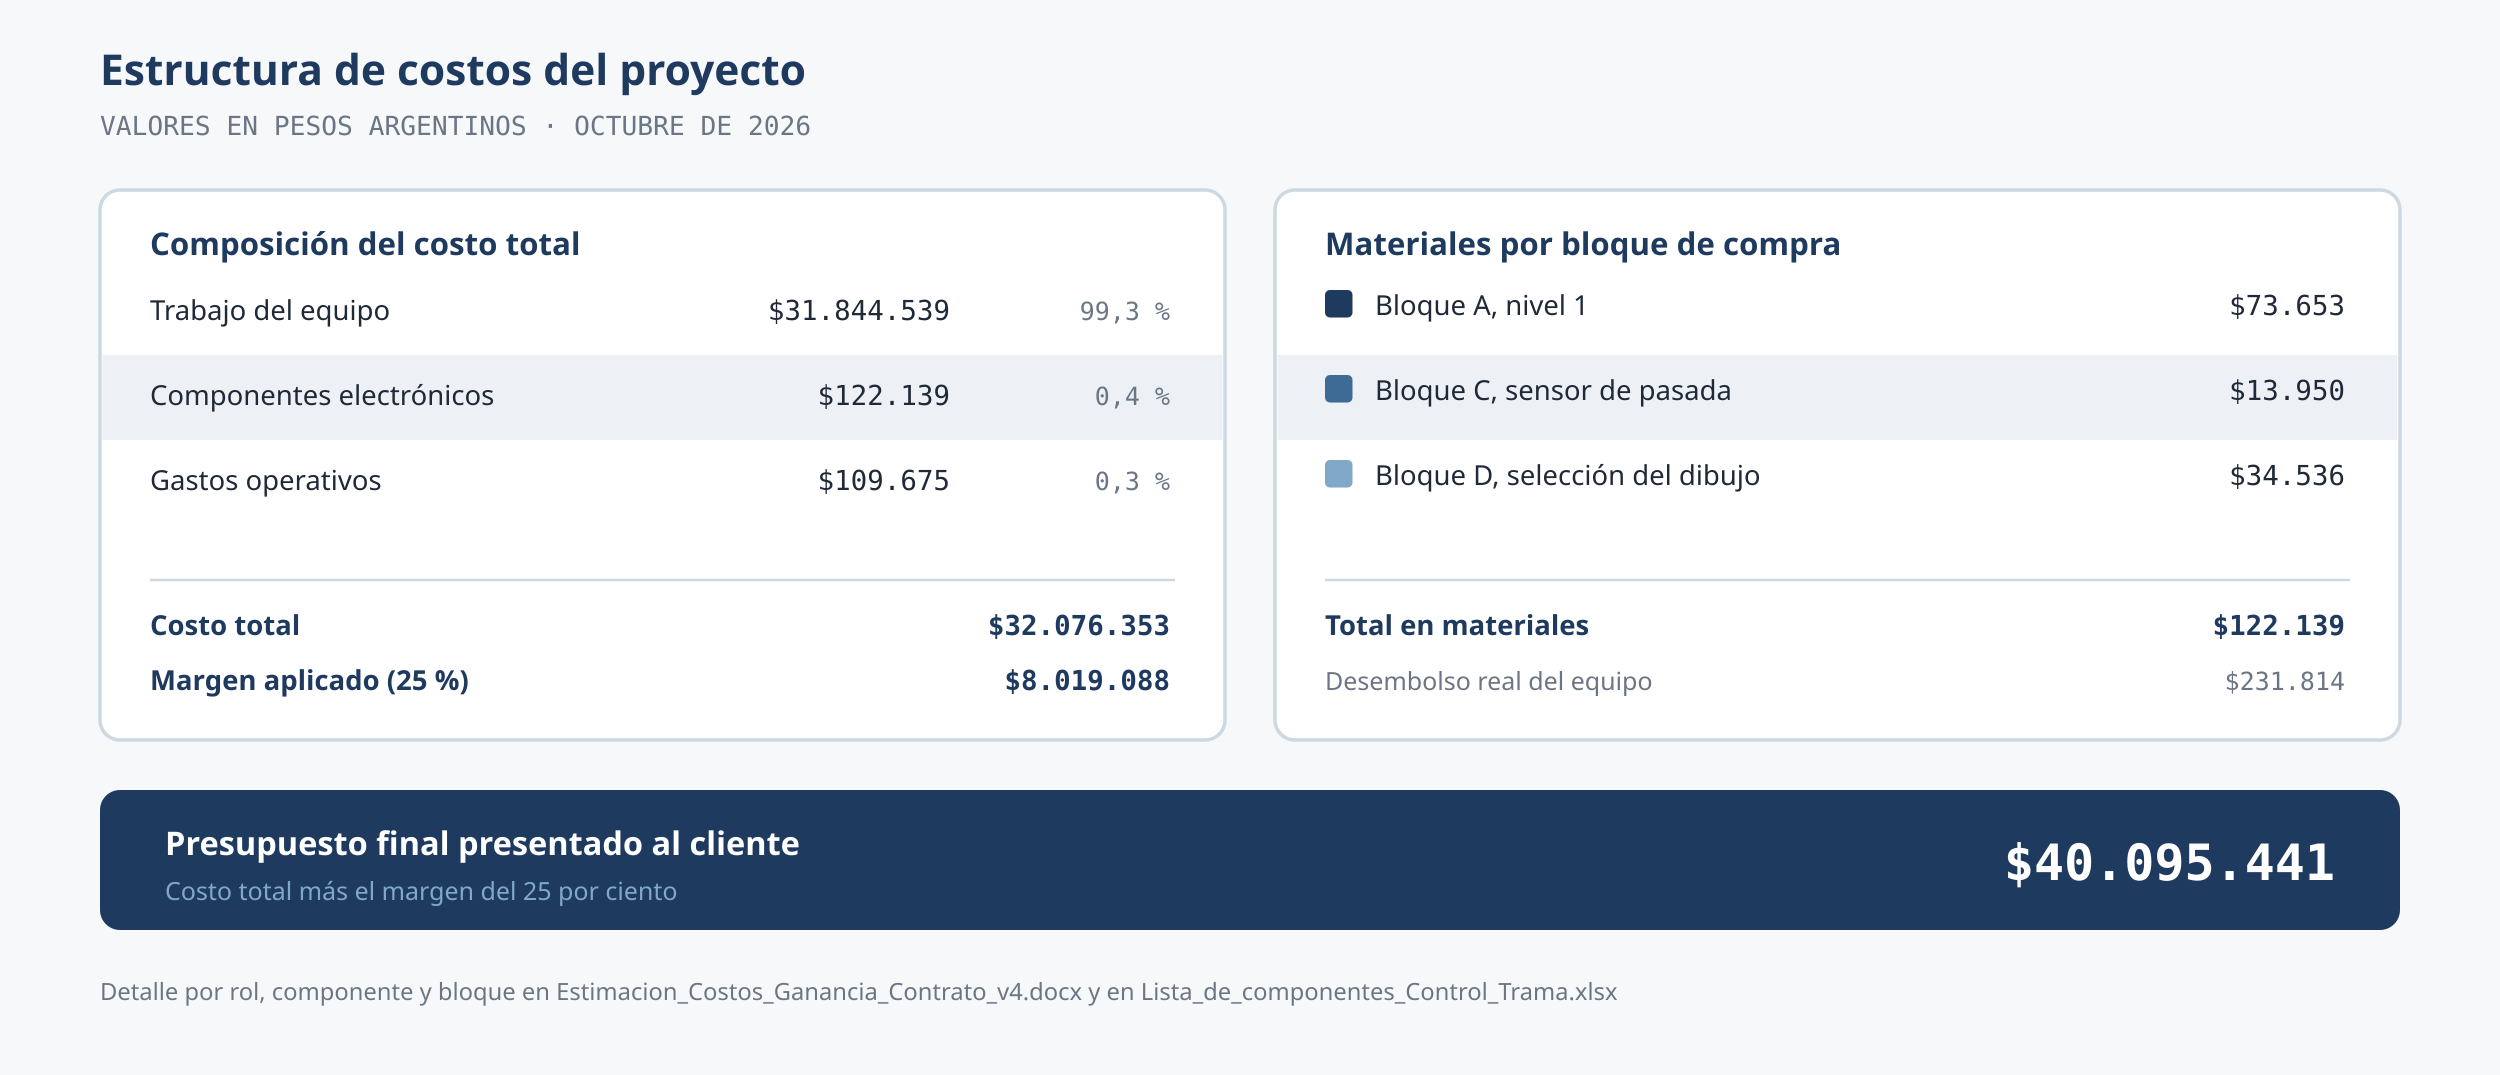
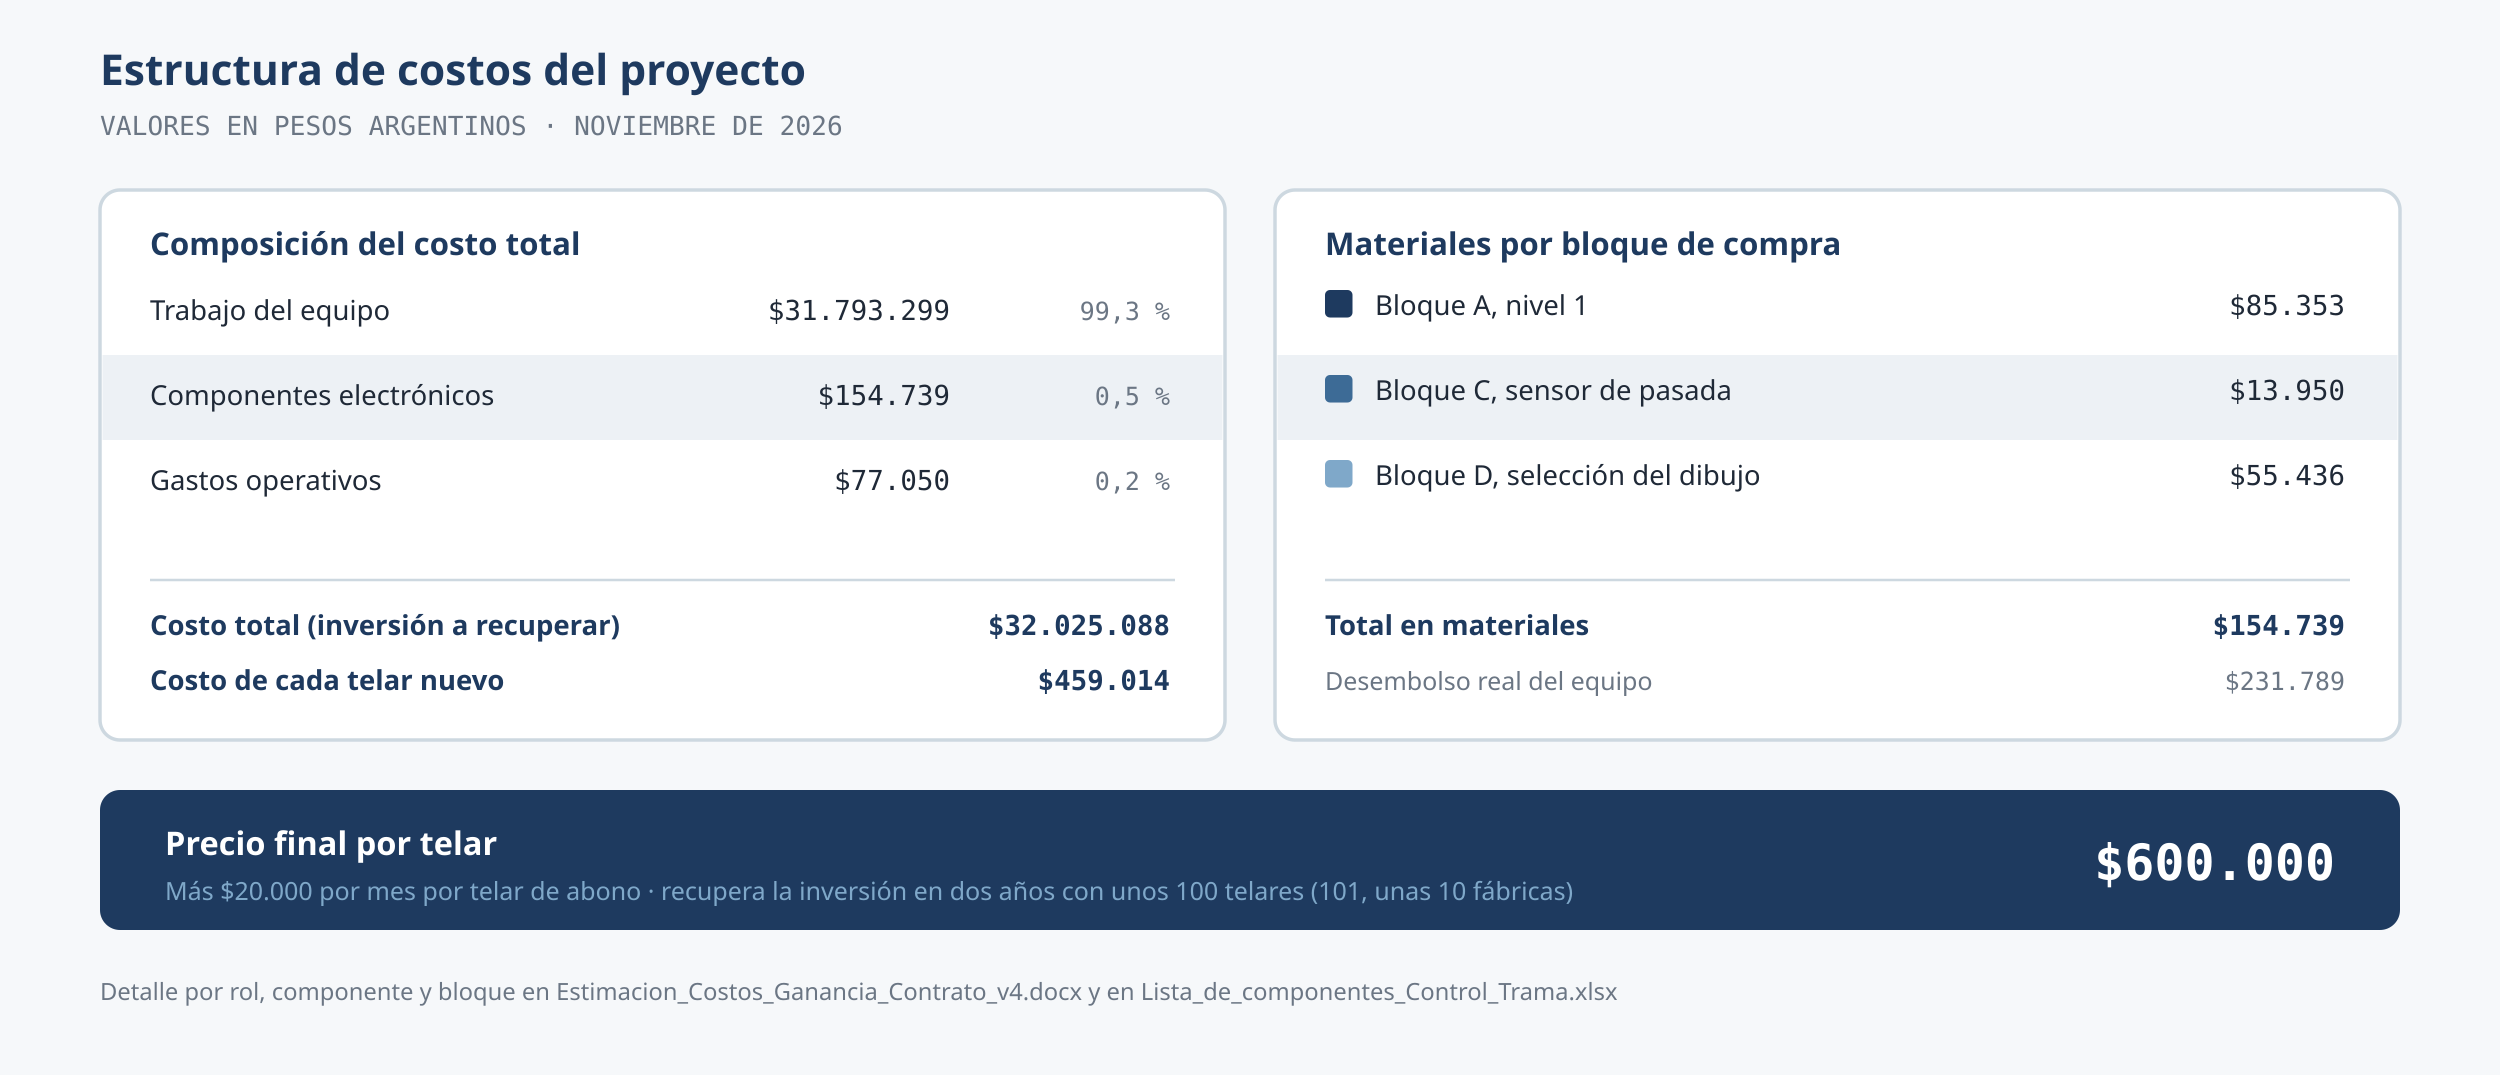
<svg xmlns="http://www.w3.org/2000/svg" viewBox="0 0 1000 430" font-family="IBM Plex Sans, system-ui, sans-serif">
  <rect width="1000" height="430" fill="#F6F8FA" />
  <text x="40" y="34" font-size="17" font-weight="600" fill="#1E3A5F" font-family="Questrial, sans-serif">Estructura de costos del proyecto</text>
-   <text x="40" y="54" font-size="10.5" fill="#6B7684" font-family="IBM Plex Mono, ui-monospace, monospace">VALORES EN PESOS ARGENTINOS · OCTUBRE DE 2026</text>
+   <text x="40" y="54" font-size="10.5" fill="#6B7684" font-family="IBM Plex Mono, ui-monospace, monospace">VALORES EN PESOS ARGENTINOS · NOVIEMBRE DE 2026</text>
  <rect x="40" y="76" width="450" height="220" rx="8" fill="#FFFFFF" stroke="#CDD8E0" stroke-width="1.4" />
  <text x="60" y="102" font-size="12.5" font-weight="600" fill="#1E3A5F" font-family="Questrial, sans-serif">Composición del costo total</text>
  <text x="60" y="128" font-size="11" fill="#1F2937">Trabajo del equipo</text>
-   <text x="380" y="128" font-size="11" fill="#1F2937" text-anchor="end" font-family="IBM Plex Mono, ui-monospace, monospace">$31.844.539</text>
+   <text x="380" y="128" font-size="11" fill="#1F2937" text-anchor="end" font-family="IBM Plex Mono, ui-monospace, monospace">$31.793.299</text>
  <text x="468" y="128" font-size="10" fill="#6B7684" text-anchor="end" font-family="IBM Plex Mono, ui-monospace, monospace">99,3 %</text>
  <rect x="41" y="142" width="448" height="34" fill="#EDF1F5" />
  <text x="60" y="162" font-size="11" fill="#1F2937">Componentes electrónicos</text>
-   <text x="380" y="162" font-size="11" fill="#1F2937" text-anchor="end" font-family="IBM Plex Mono, ui-monospace, monospace">$122.139</text>
-   <text x="468" y="162" font-size="10" fill="#6B7684" text-anchor="end" font-family="IBM Plex Mono, ui-monospace, monospace">0,4 %</text>
+   <text x="380" y="162" font-size="11" fill="#1F2937" text-anchor="end" font-family="IBM Plex Mono, ui-monospace, monospace">$154.739</text>
+   <text x="468" y="162" font-size="10" fill="#6B7684" text-anchor="end" font-family="IBM Plex Mono, ui-monospace, monospace">0,5 %</text>
  <text x="60" y="196" font-size="11" fill="#1F2937">Gastos operativos</text>
-   <text x="380" y="196" font-size="11" fill="#1F2937" text-anchor="end" font-family="IBM Plex Mono, ui-monospace, monospace">$109.675</text>
-   <text x="468" y="196" font-size="10" fill="#6B7684" text-anchor="end" font-family="IBM Plex Mono, ui-monospace, monospace">0,3 %</text>
+   <text x="380" y="196" font-size="11" fill="#1F2937" text-anchor="end" font-family="IBM Plex Mono, ui-monospace, monospace">$77.050</text>
+   <text x="468" y="196" font-size="10" fill="#6B7684" text-anchor="end" font-family="IBM Plex Mono, ui-monospace, monospace">0,2 %</text>
  <line x1="60" y1="232" x2="470" y2="232" stroke="#CDD8E0" />
-   <text x="60" y="254" font-size="11" font-weight="600" fill="#1E3A5F">Costo total</text>
-   <text x="468" y="254" font-size="11" font-weight="600" fill="#1E3A5F" text-anchor="end" font-family="IBM Plex Mono, ui-monospace, monospace">$32.076.353</text>
-   <text x="60" y="276" font-size="11" font-weight="600" fill="#1E3A5F">Margen aplicado (25 %)</text>
-   <text x="468" y="276" font-size="11" font-weight="600" fill="#1E3A5F" text-anchor="end" font-family="IBM Plex Mono, ui-monospace, monospace">$8.019.088</text>
+   <text x="60" y="254" font-size="11" font-weight="600" fill="#1E3A5F">Costo total (inversión a recuperar)</text>
+   <text x="468" y="254" font-size="11" font-weight="600" fill="#1E3A5F" text-anchor="end" font-family="IBM Plex Mono, ui-monospace, monospace">$32.025.088</text>
+   <text x="60" y="276" font-size="11" font-weight="600" fill="#1E3A5F">Costo de cada telar nuevo</text>
+   <text x="468" y="276" font-size="11" font-weight="600" fill="#1E3A5F" text-anchor="end" font-family="IBM Plex Mono, ui-monospace, monospace">$459.014</text>
  <rect x="510" y="76" width="450" height="220" rx="8" fill="#FFFFFF" stroke="#CDD8E0" stroke-width="1.4" />
  <text x="530" y="102" font-size="12.5" font-weight="600" fill="#1E3A5F" font-family="Questrial, sans-serif">Materiales por bloque de compra</text>
  <rect x="530" y="116" width="11" height="11" rx="2" fill="#1E3A5F" />
  <text x="550" y="126" font-size="11" fill="#1F2937">Bloque A, nivel 1</text>
-   <text x="938" y="126" font-size="11" fill="#1F2937" text-anchor="end" font-family="IBM Plex Mono, ui-monospace, monospace">$73.653</text>
+   <text x="938" y="126" font-size="11" fill="#1F2937" text-anchor="end" font-family="IBM Plex Mono, ui-monospace, monospace">$85.353</text>
  <rect x="511" y="142" width="448" height="34" fill="#EDF1F5" />
  <rect x="530" y="150" width="11" height="11" rx="2" fill="#3D6B96" />
  <text x="550" y="160" font-size="11" fill="#1F2937">Bloque C, sensor de pasada</text>
  <text x="938" y="160" font-size="11" fill="#1F2937" text-anchor="end" font-family="IBM Plex Mono, ui-monospace, monospace">$13.950</text>
  <rect x="530" y="184" width="11" height="11" rx="2" fill="#7FA8C9" />
  <text x="550" y="194" font-size="11" fill="#1F2937">Bloque D, selección del dibujo</text>
-   <text x="938" y="194" font-size="11" fill="#1F2937" text-anchor="end" font-family="IBM Plex Mono, ui-monospace, monospace">$34.536</text>
+   <text x="938" y="194" font-size="11" fill="#1F2937" text-anchor="end" font-family="IBM Plex Mono, ui-monospace, monospace">$55.436</text>
  <line x1="530" y1="232" x2="940" y2="232" stroke="#CDD8E0" />
  <text x="530" y="254" font-size="11" font-weight="600" fill="#1E3A5F">Total en materiales</text>
-   <text x="938" y="254" font-size="11" font-weight="600" fill="#1E3A5F" text-anchor="end" font-family="IBM Plex Mono, ui-monospace, monospace">$122.139</text>
+   <text x="938" y="254" font-size="11" font-weight="600" fill="#1E3A5F" text-anchor="end" font-family="IBM Plex Mono, ui-monospace, monospace">$154.739</text>
  <text x="530" y="276" font-size="10" fill="#6B7684">Desembolso real del equipo</text>
-   <text x="938" y="276" font-size="10" fill="#6B7684" text-anchor="end" font-family="IBM Plex Mono, ui-monospace, monospace">$231.814</text>
+   <text x="938" y="276" font-size="10" fill="#6B7684" text-anchor="end" font-family="IBM Plex Mono, ui-monospace, monospace">$231.789</text>
  <rect x="40" y="316" width="920" height="56" rx="8" fill="#1E3A5F" />
-   <text x="66" y="342" font-size="13" font-weight="600" fill="#FFFFFF" font-family="Questrial, sans-serif">Presupuesto final presentado al cliente</text>
-   <text x="66" y="360" font-size="10" fill="#7FA8C9">Costo total más el margen del 25 por ciento</text>
-   <text x="934" y="352" font-size="20" font-weight="600" fill="#FFFFFF" text-anchor="end" font-family="IBM Plex Mono, ui-monospace, monospace">$40.095.441</text>
+   <text x="66" y="342" font-size="13" font-weight="600" fill="#FFFFFF" font-family="Questrial, sans-serif">Precio final por telar</text>
+   <text x="66" y="360" font-size="10" fill="#7FA8C9">Más $20.000 por mes por telar de abono · recupera la inversión en dos años con unos 100 telares (101, unas 10 fábricas)</text>
+   <text x="934" y="352" font-size="20" font-weight="600" fill="#FFFFFF" text-anchor="end" font-family="IBM Plex Mono, ui-monospace, monospace">$600.000</text>
  <text x="40" y="400" font-size="9.5" fill="#6B7684">Detalle por rol, componente y bloque en Estimacion_Costos_Ganancia_Contrato_v4.docx y en Lista_de_componentes_Control_Trama.xlsx</text>
</svg>
